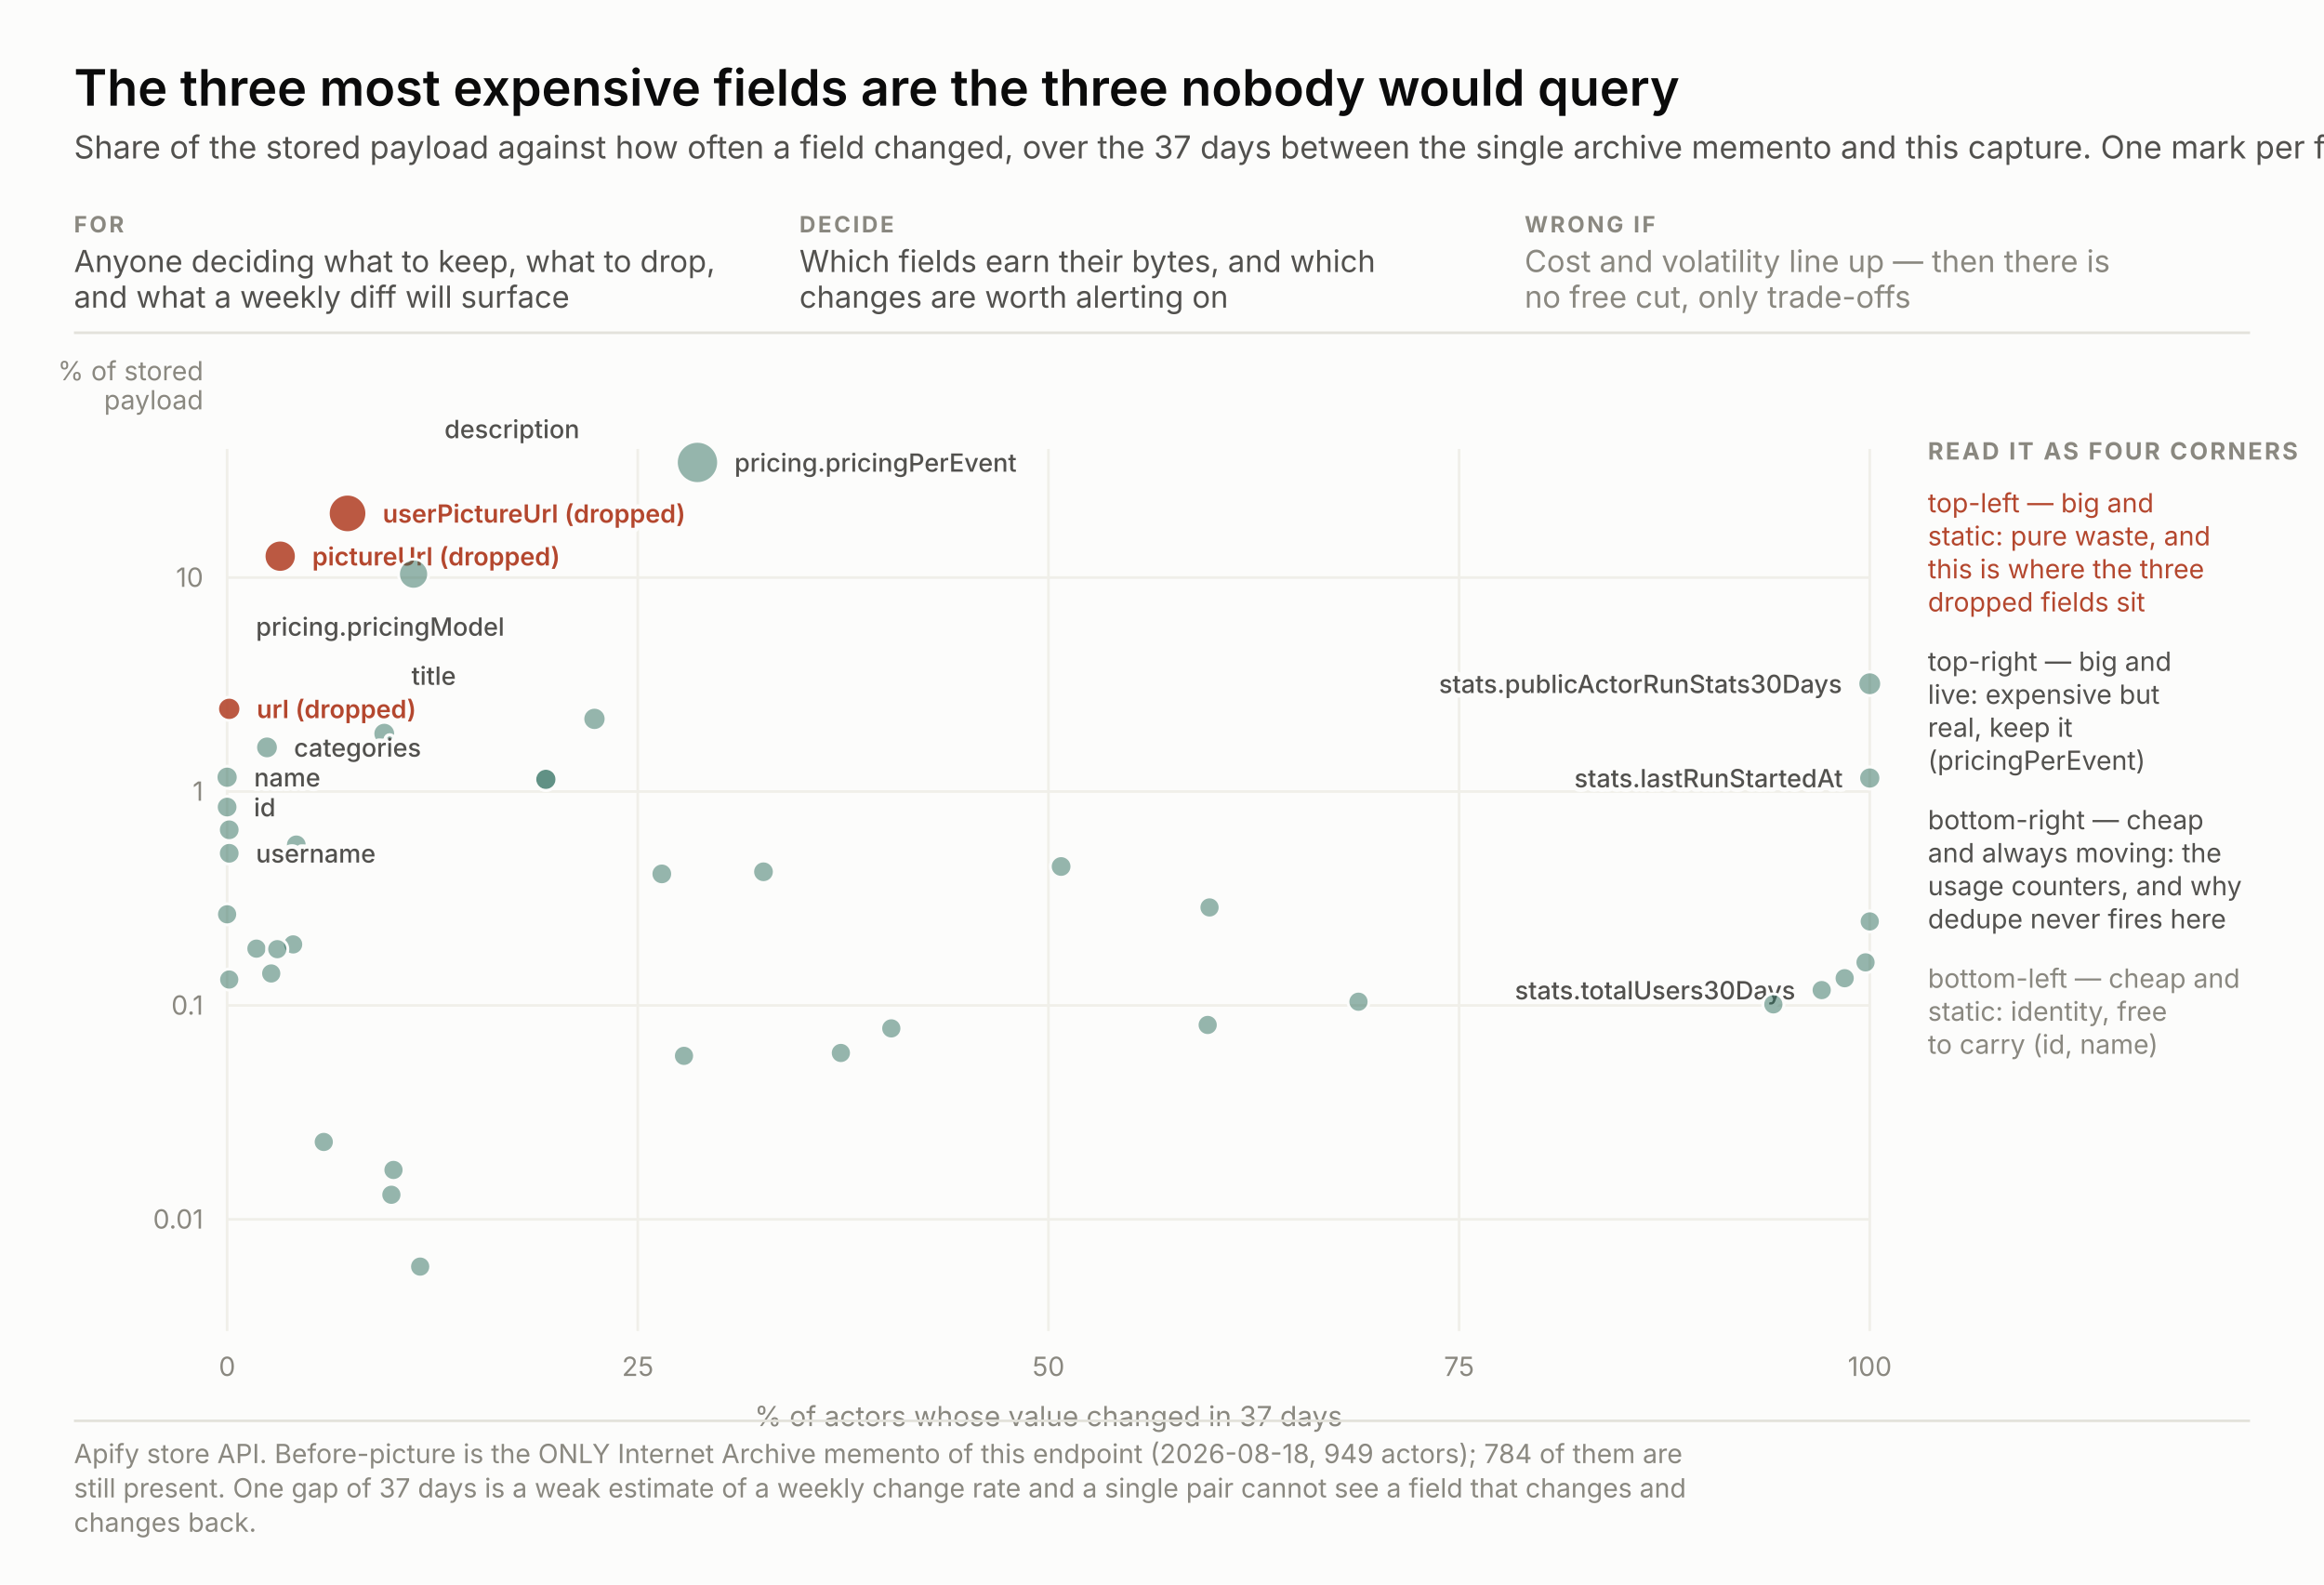
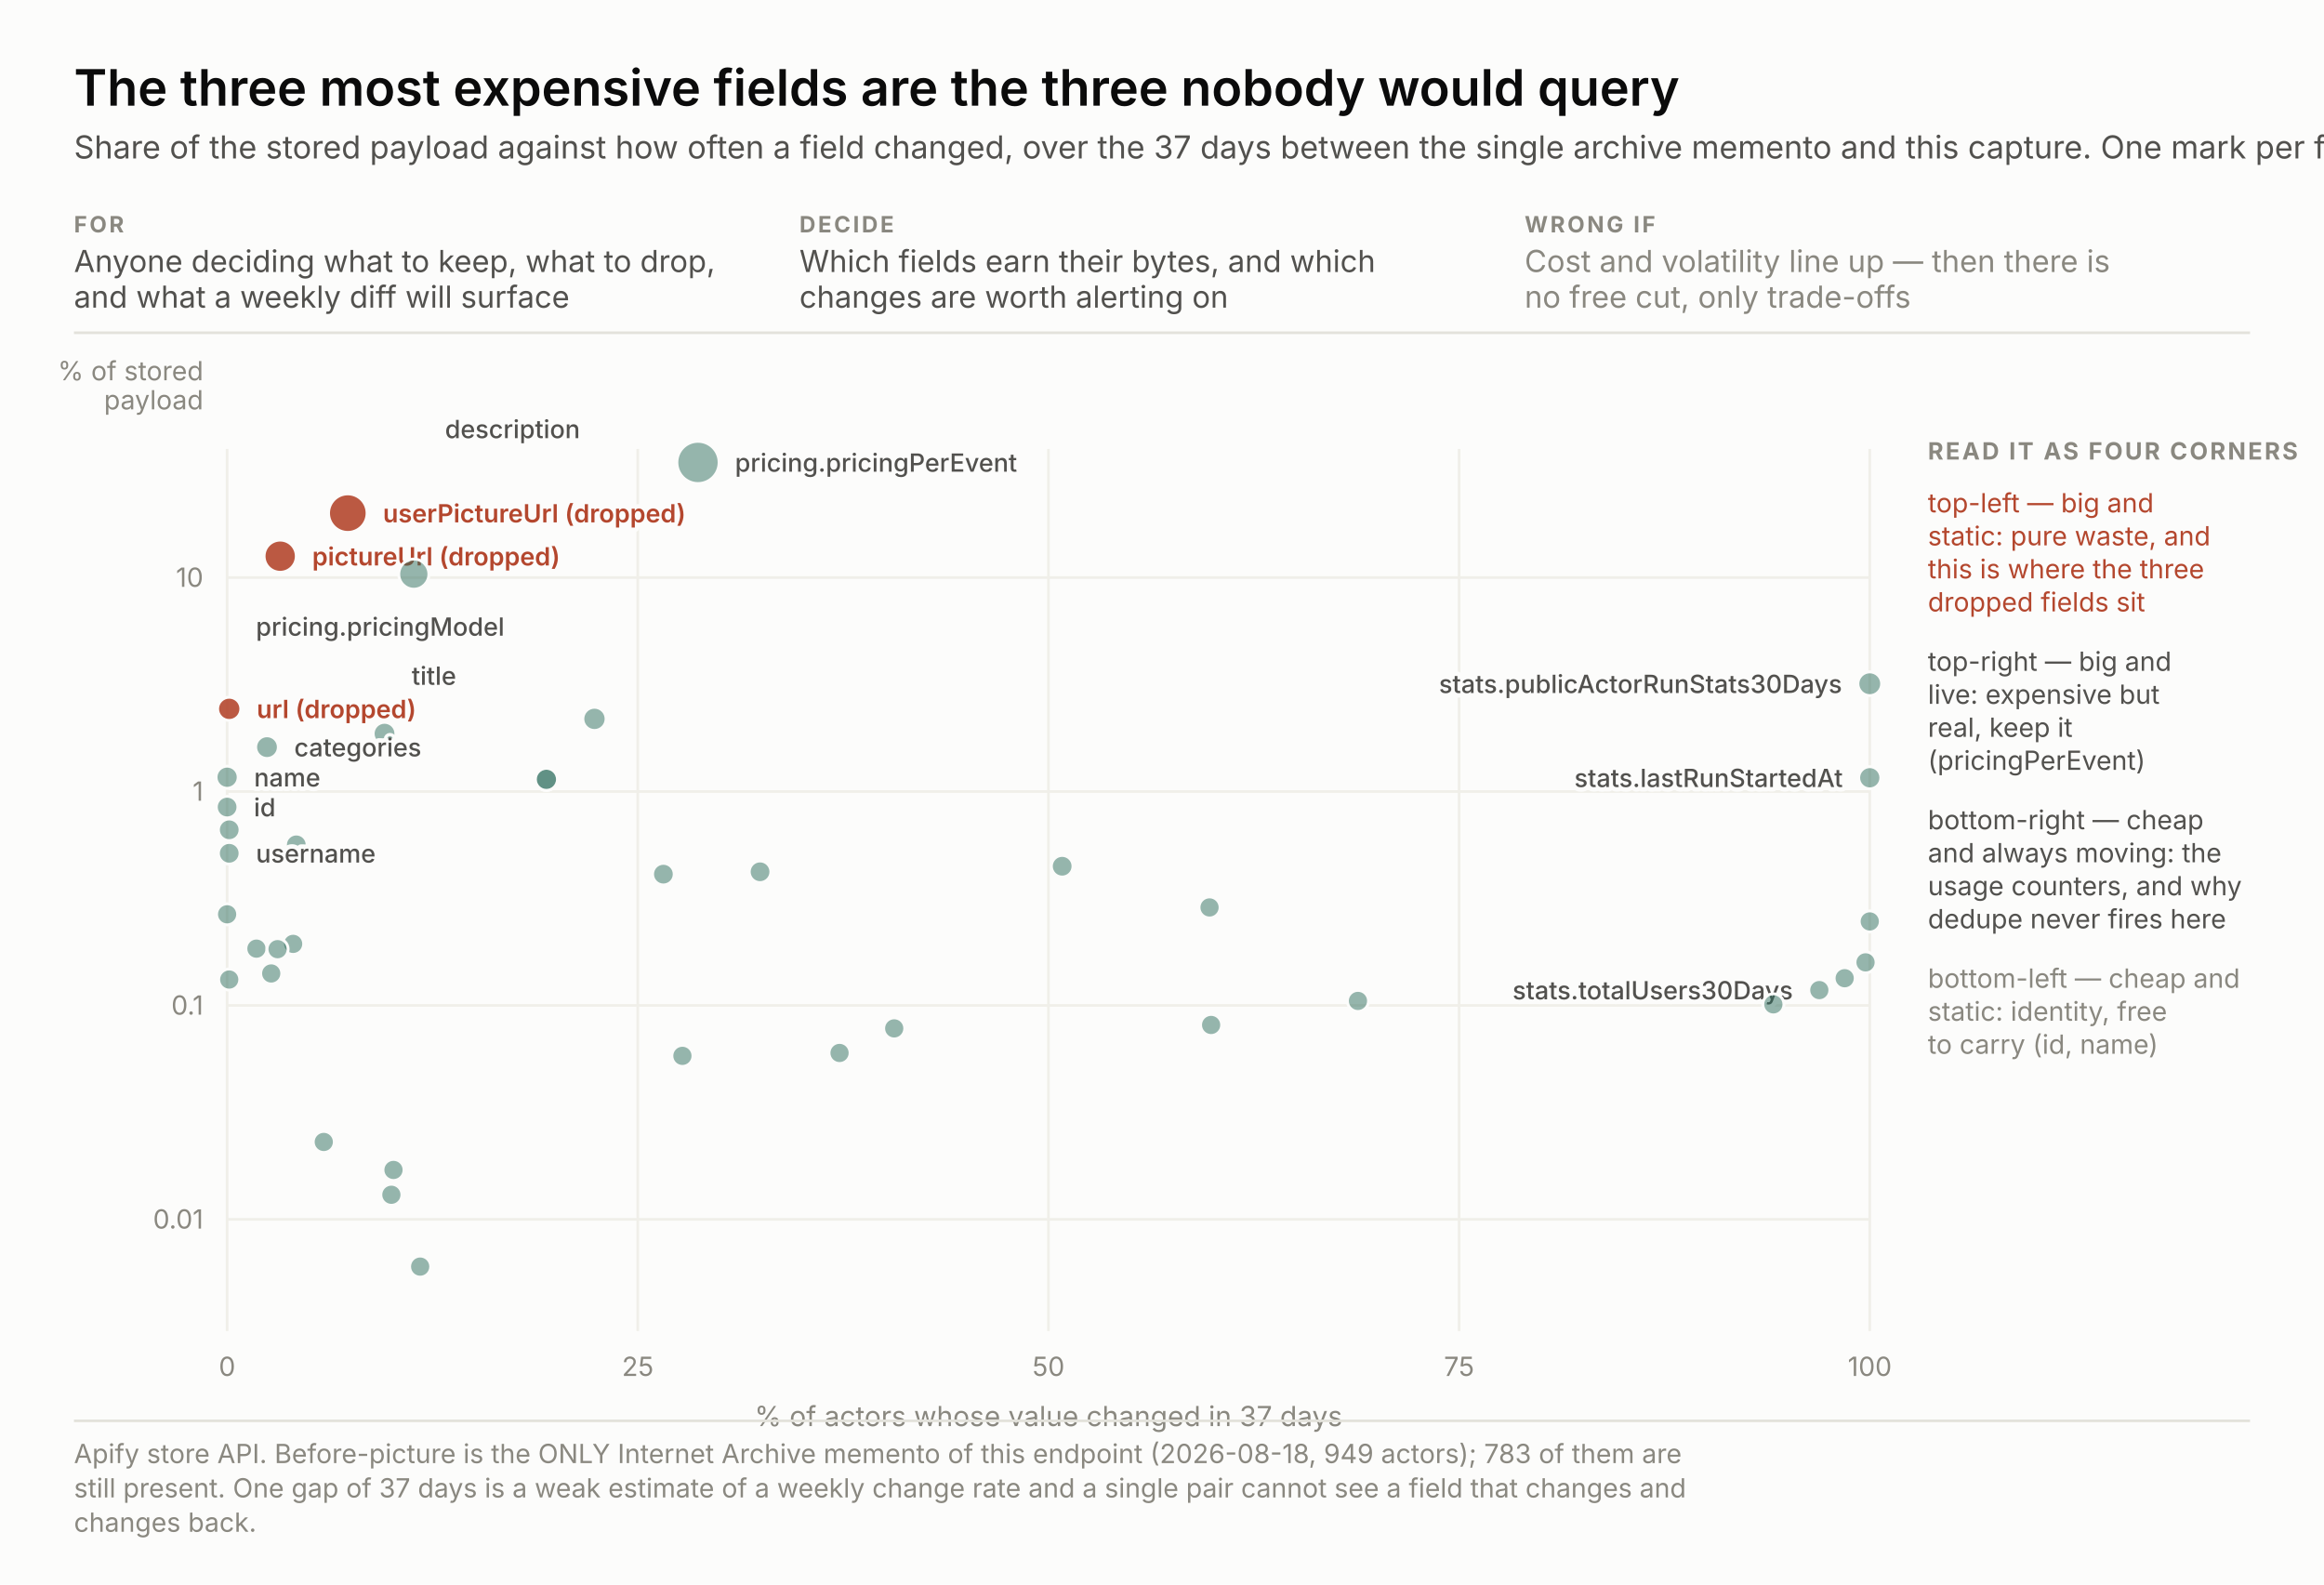
<svg xmlns="http://www.w3.org/2000/svg" width="880" height="600" viewBox="0 0 880 600" font-family="system-ui, -apple-system, &quot;Segoe UI&quot;, sans-serif">
  <rect width="880" height="600" fill="#fcfcfb" />
  <text x="28.0" y="40.0" font-size="19" fill="#0b0b0b" text-anchor="start" font-weight="600" style="font-variant-numeric: tabular-nums">The three most expensive fields are the three nobody would query</text>
-   <text x="28.0" y="60.0" font-size="12" fill="#52514e" text-anchor="start" font-weight="normal" style="font-variant-numeric: tabular-nums">Share of the stored payload against how often a field changed, over the 37 days between the single archive memento and this capture. One mark per field, 784 actors present in both.</text>
+   <text x="28.0" y="60.0" font-size="12" fill="#52514e" text-anchor="start" font-weight="normal" style="font-variant-numeric: tabular-nums">Share of the stored payload against how often a field changed, over the 37 days between the single archive memento and this capture. One mark per field, 783 actors present in both.</text>
  <text x="28.0" y="88.0" font-size="8.5" fill="#8a8880" text-anchor="start" font-weight="700" letter-spacing="0.9" style="font-variant-numeric: tabular-nums">FOR</text>
  <text x="28.0" y="103.0" font-size="11.5" fill="#52514e" text-anchor="start" font-weight="normal" style="font-variant-numeric: tabular-nums">Anyone deciding what to keep, what to drop,</text>
  <text x="28.0" y="116.5" font-size="11.5" fill="#52514e" text-anchor="start" font-weight="normal" style="font-variant-numeric: tabular-nums">and what a weekly diff will surface</text>
  <text x="302.7" y="88.0" font-size="8.5" fill="#8a8880" text-anchor="start" font-weight="700" letter-spacing="0.9" style="font-variant-numeric: tabular-nums">DECIDE</text>
  <text x="302.7" y="103.0" font-size="11.5" fill="#52514e" text-anchor="start" font-weight="normal" style="font-variant-numeric: tabular-nums">Which fields earn their bytes, and which</text>
  <text x="302.7" y="116.5" font-size="11.5" fill="#52514e" text-anchor="start" font-weight="normal" style="font-variant-numeric: tabular-nums">changes are worth alerting on</text>
  <text x="577.3" y="88.0" font-size="8.5" fill="#8a8880" text-anchor="start" font-weight="700" letter-spacing="0.9" style="font-variant-numeric: tabular-nums">WRONG IF</text>
  <text x="577.3" y="103.0" font-size="11.5" fill="#8a8880" text-anchor="start" font-weight="normal" style="font-variant-numeric: tabular-nums">Cost and volatility line up — then there is</text>
  <text x="577.3" y="116.5" font-size="11.5" fill="#8a8880" text-anchor="start" font-weight="normal" style="font-variant-numeric: tabular-nums">no free cut, only trade-offs</text>
  <line x1="28" y1="126.0" x2="852" y2="126.0" stroke="#e3e2db" />
  <line x1="86.0" y1="170.0" x2="86.0" y2="504" stroke="#f0efe9" />
  <text x="86.0" y="521.0" font-size="10" fill="#8a8880" text-anchor="middle" font-weight="normal" style="font-variant-numeric: tabular-nums">0</text>
  <line x1="241.5" y1="170.0" x2="241.5" y2="504" stroke="#f0efe9" />
  <text x="241.5" y="521.0" font-size="10" fill="#8a8880" text-anchor="middle" font-weight="normal" style="font-variant-numeric: tabular-nums">25</text>
  <line x1="397.0" y1="170.0" x2="397.0" y2="504" stroke="#f0efe9" />
  <text x="397.0" y="521.0" font-size="10" fill="#8a8880" text-anchor="middle" font-weight="normal" style="font-variant-numeric: tabular-nums">50</text>
  <line x1="552.5" y1="170.0" x2="552.5" y2="504" stroke="#f0efe9" />
  <text x="552.5" y="521.0" font-size="10" fill="#8a8880" text-anchor="middle" font-weight="normal" style="font-variant-numeric: tabular-nums">75</text>
  <line x1="708.0" y1="170.0" x2="708.0" y2="504" stroke="#f0efe9" />
  <text x="708.0" y="521.0" font-size="10" fill="#8a8880" text-anchor="middle" font-weight="normal" style="font-variant-numeric: tabular-nums">100</text>
  <line x1="86" y1="461.7" x2="708" y2="461.7" stroke="#f0efe9" />
  <text x="77.0" y="465.2" font-size="10" fill="#8a8880" text-anchor="end" font-weight="normal" style="font-variant-numeric: tabular-nums">0.01</text>
  <line x1="86" y1="380.7" x2="708" y2="380.7" stroke="#f0efe9" />
  <text x="77.0" y="384.2" font-size="10" fill="#8a8880" text-anchor="end" font-weight="normal" style="font-variant-numeric: tabular-nums">0.1</text>
  <line x1="86" y1="299.7" x2="708" y2="299.7" stroke="#f0efe9" />
  <text x="77.0" y="303.2" font-size="10" fill="#8a8880" text-anchor="end" font-weight="normal" style="font-variant-numeric: tabular-nums">1</text>
  <line x1="86" y1="218.7" x2="708" y2="218.7" stroke="#f0efe9" />
  <text x="77.0" y="222.2" font-size="10" fill="#8a8880" text-anchor="end" font-weight="normal" style="font-variant-numeric: tabular-nums">10</text>
  <text x="77.0" y="144.0" font-size="10" fill="#8a8880" text-anchor="end" font-weight="normal" style="font-variant-numeric: tabular-nums">% of stored</text>
  <text x="77.0" y="155.0" font-size="10" fill="#8a8880" text-anchor="end" font-weight="normal" style="font-variant-numeric: tabular-nums">payload</text>
  <text x="397.0" y="540.0" font-size="10.5" fill="#8a8880" text-anchor="middle" font-weight="normal" style="font-variant-numeric: tabular-nums">% of actors whose value changed in 37 days</text>
-   <circle cx="264.1" cy="175.1" r="8.0" fill="#2f6f5e" fill-opacity="0.5" stroke="#fcfcfb" stroke-width="1.1" />
-   <text x="278.1" y="178.6" fill="none" stroke="#fcfcfb" stroke-width="3.4" stroke-linejoin="round" font-size="9.5" text-anchor="start" font-weight="500" style="font-variant-numeric: tabular-nums">pricing.pricingPerEvent</text>
-   <text x="278.1" y="178.6" fill="#52514e" font-size="9.5" text-anchor="start" font-weight="500" style="font-variant-numeric: tabular-nums">pricing.pricingPerEvent</text>
-   <circle cx="131.6" cy="194.4" r="7.3" fill="#b4472e" fill-opacity="0.9" stroke="#fcfcfb" stroke-width="1.1" />
-   <text x="144.9" y="197.9" fill="none" stroke="#fcfcfb" stroke-width="3.4" stroke-linejoin="round" font-size="9.5" text-anchor="start" font-weight="600" style="font-variant-numeric: tabular-nums">userPictureUrl  (dropped)</text>
-   <text x="144.9" y="197.9" fill="#b4472e" font-size="9.5" text-anchor="start" font-weight="600" style="font-variant-numeric: tabular-nums">userPictureUrl  (dropped)</text>
+   <circle cx="264.3" cy="175.1" r="8.0" fill="#2f6f5e" fill-opacity="0.5" stroke="#fcfcfb" stroke-width="1.1" />
+   <text x="278.3" y="178.6" fill="none" stroke="#fcfcfb" stroke-width="3.4" stroke-linejoin="round" font-size="9.5" text-anchor="start" font-weight="500" style="font-variant-numeric: tabular-nums">pricing.pricingPerEvent</text>
+   <text x="278.3" y="178.6" fill="#52514e" font-size="9.5" text-anchor="start" font-weight="500" style="font-variant-numeric: tabular-nums">pricing.pricingPerEvent</text>
+   <circle cx="131.7" cy="194.3" r="7.3" fill="#b4472e" fill-opacity="0.9" stroke="#fcfcfb" stroke-width="1.1" />
+   <text x="145.0" y="197.8" fill="none" stroke="#fcfcfb" stroke-width="3.4" stroke-linejoin="round" font-size="9.5" text-anchor="start" font-weight="600" style="font-variant-numeric: tabular-nums">userPictureUrl  (dropped)</text>
+   <text x="145.0" y="197.8" fill="#b4472e" font-size="9.5" text-anchor="start" font-weight="600" style="font-variant-numeric: tabular-nums">userPictureUrl  (dropped)</text>
  <circle cx="106.1" cy="210.6" r="6.1" fill="#b4472e" fill-opacity="0.9" stroke="#fcfcfb" stroke-width="1.1" />
  <text x="118.2" y="214.1" fill="none" stroke="#fcfcfb" stroke-width="3.4" stroke-linejoin="round" font-size="9.5" text-anchor="start" font-weight="600" style="font-variant-numeric: tabular-nums">pictureUrl  (dropped)</text>
  <text x="118.2" y="214.1" fill="#b4472e" font-size="9.5" text-anchor="start" font-weight="600" style="font-variant-numeric: tabular-nums">pictureUrl  (dropped)</text>
-   <circle cx="156.6" cy="217.4" r="5.7" fill="#2f6f5e" fill-opacity="0.5" stroke="#fcfcfb" stroke-width="1.1" />
-   <text x="168.3" y="165.9" fill="none" stroke="#fcfcfb" stroke-width="3.4" stroke-linejoin="round" font-size="9.5" text-anchor="start" font-weight="500" style="font-variant-numeric: tabular-nums">description</text>
-   <text x="168.3" y="165.9" fill="#52514e" font-size="9.5" text-anchor="start" font-weight="500" style="font-variant-numeric: tabular-nums">description</text>
+   <circle cx="156.7" cy="217.4" r="5.7" fill="#2f6f5e" fill-opacity="0.5" stroke="#fcfcfb" stroke-width="1.1" />
+   <text x="168.5" y="165.9" fill="none" stroke="#fcfcfb" stroke-width="3.4" stroke-linejoin="round" font-size="9.5" text-anchor="start" font-weight="500" style="font-variant-numeric: tabular-nums">description</text>
+   <text x="168.5" y="165.9" fill="#52514e" font-size="9.5" text-anchor="start" font-weight="500" style="font-variant-numeric: tabular-nums">description</text>
  <circle cx="708.0" cy="258.9" r="4.5" fill="#2f6f5e" fill-opacity="0.5" stroke="#fcfcfb" stroke-width="1.1" />
  <text x="697.5" y="262.4" fill="none" stroke="#fcfcfb" stroke-width="3.4" stroke-linejoin="round" font-size="9.5" text-anchor="end" font-weight="500" style="font-variant-numeric: tabular-nums">stats.publicActorRunStats30Days</text>
  <text x="697.5" y="262.4" fill="#52514e" font-size="9.5" text-anchor="end" font-weight="500" style="font-variant-numeric: tabular-nums">stats.publicActorRunStats30Days</text>
  <circle cx="86.8" cy="268.4" r="4.4" fill="#b4472e" fill-opacity="0.9" stroke="#fcfcfb" stroke-width="1.1" />
  <text x="97.2" y="271.9" fill="none" stroke="#fcfcfb" stroke-width="3.4" stroke-linejoin="round" font-size="9.5" text-anchor="start" font-weight="600" style="font-variant-numeric: tabular-nums">url  (dropped)</text>
  <text x="97.2" y="271.9" fill="#b4472e" font-size="9.5" text-anchor="start" font-weight="600" style="font-variant-numeric: tabular-nums">url  (dropped)</text>
  <circle cx="225.1" cy="272.2" r="4.4" fill="#2f6f5e" fill-opacity="0.5" stroke="#fcfcfb" stroke-width="1.1" />
-   <circle cx="145.5" cy="277.8" r="4.3" fill="#2f6f5e" fill-opacity="0.5" stroke="#fcfcfb" stroke-width="1.1" />
-   <text x="155.8" y="259.3" fill="none" stroke="#fcfcfb" stroke-width="3.4" stroke-linejoin="round" font-size="9.5" text-anchor="start" font-weight="500" style="font-variant-numeric: tabular-nums">title</text>
-   <text x="155.8" y="259.3" fill="#52514e" font-size="9.5" text-anchor="start" font-weight="500" style="font-variant-numeric: tabular-nums">title</text>
-   <circle cx="101.1" cy="283.0" r="4.3" fill="#2f6f5e" fill-opacity="0.5" stroke="#fcfcfb" stroke-width="1.1" />
-   <text x="111.3" y="286.5" fill="none" stroke="#fcfcfb" stroke-width="3.4" stroke-linejoin="round" font-size="9.5" text-anchor="start" font-weight="500" style="font-variant-numeric: tabular-nums">categories</text>
-   <text x="111.3" y="286.5" fill="#52514e" font-size="9.5" text-anchor="start" font-weight="500" style="font-variant-numeric: tabular-nums">categories</text>
+   <circle cx="145.6" cy="277.8" r="4.3" fill="#2f6f5e" fill-opacity="0.5" stroke="#fcfcfb" stroke-width="1.1" />
+   <text x="155.9" y="259.3" fill="none" stroke="#fcfcfb" stroke-width="3.4" stroke-linejoin="round" font-size="9.5" text-anchor="start" font-weight="500" style="font-variant-numeric: tabular-nums">title</text>
+   <text x="155.9" y="259.3" fill="#52514e" font-size="9.5" text-anchor="start" font-weight="500" style="font-variant-numeric: tabular-nums">title</text>
+   <circle cx="101.1" cy="282.9" r="4.3" fill="#2f6f5e" fill-opacity="0.5" stroke="#fcfcfb" stroke-width="1.1" />
+   <text x="111.4" y="286.4" fill="none" stroke="#fcfcfb" stroke-width="3.4" stroke-linejoin="round" font-size="9.5" text-anchor="start" font-weight="500" style="font-variant-numeric: tabular-nums">categories</text>
+   <text x="111.4" y="286.4" fill="#52514e" font-size="9.5" text-anchor="start" font-weight="500" style="font-variant-numeric: tabular-nums">categories</text>
  <circle cx="86.0" cy="294.3" r="4.2" fill="#2f6f5e" fill-opacity="0.5" stroke="#fcfcfb" stroke-width="1.1" />
  <text x="96.2" y="297.8" fill="none" stroke="#fcfcfb" stroke-width="3.4" stroke-linejoin="round" font-size="9.5" text-anchor="start" font-weight="500" style="font-variant-numeric: tabular-nums">name</text>
  <text x="96.2" y="297.8" fill="#52514e" font-size="9.5" text-anchor="start" font-weight="500" style="font-variant-numeric: tabular-nums">name</text>
-   <circle cx="708.0" cy="294.6" r="4.2" fill="#2f6f5e" fill-opacity="0.5" stroke="#fcfcfb" stroke-width="1.1" />
-   <text x="697.8" y="298.1" fill="none" stroke="#fcfcfb" stroke-width="3.4" stroke-linejoin="round" font-size="9.5" text-anchor="end" font-weight="500" style="font-variant-numeric: tabular-nums">stats.lastRunStartedAt</text>
-   <text x="697.8" y="298.1" fill="#52514e" font-size="9.5" text-anchor="end" font-weight="500" style="font-variant-numeric: tabular-nums">stats.lastRunStartedAt</text>
-   <circle cx="206.7" cy="295.1" r="4.2" fill="#2f6f5e" fill-opacity="0.5" stroke="#fcfcfb" stroke-width="1.1" />
-   <circle cx="206.7" cy="295.1" r="4.2" fill="#2f6f5e" fill-opacity="0.5" stroke="#fcfcfb" stroke-width="1.1" />
+   <circle cx="708.0" cy="294.5" r="4.2" fill="#2f6f5e" fill-opacity="0.5" stroke="#fcfcfb" stroke-width="1.1" />
+   <text x="697.8" y="298.0" fill="none" stroke="#fcfcfb" stroke-width="3.4" stroke-linejoin="round" font-size="9.5" text-anchor="end" font-weight="500" style="font-variant-numeric: tabular-nums">stats.lastRunStartedAt</text>
+   <text x="697.8" y="298.0" fill="#52514e" font-size="9.5" text-anchor="end" font-weight="500" style="font-variant-numeric: tabular-nums">stats.lastRunStartedAt</text>
+   <circle cx="206.9" cy="295.1" r="4.2" fill="#2f6f5e" fill-opacity="0.5" stroke="#fcfcfb" stroke-width="1.1" />
+   <circle cx="206.9" cy="295.1" r="4.2" fill="#2f6f5e" fill-opacity="0.5" stroke="#fcfcfb" stroke-width="1.1" />
  <circle cx="86.0" cy="305.6" r="4.1" fill="#2f6f5e" fill-opacity="0.5" stroke="#fcfcfb" stroke-width="1.1" />
  <text x="96.1" y="309.1" fill="none" stroke="#fcfcfb" stroke-width="3.4" stroke-linejoin="round" font-size="9.5" text-anchor="start" font-weight="500" style="font-variant-numeric: tabular-nums">id</text>
  <text x="96.1" y="309.1" fill="#52514e" font-size="9.5" text-anchor="start" font-weight="500" style="font-variant-numeric: tabular-nums">id</text>
  <circle cx="86.8" cy="314.2" r="4.1" fill="#2f6f5e" fill-opacity="0.5" stroke="#fcfcfb" stroke-width="1.1" />
  <text x="96.9" y="240.7" fill="none" stroke="#fcfcfb" stroke-width="3.4" stroke-linejoin="round" font-size="9.5" text-anchor="start" font-weight="500" style="font-variant-numeric: tabular-nums">pricing.pricingModel</text>
  <text x="96.9" y="240.7" fill="#52514e" font-size="9.5" text-anchor="start" font-weight="500" style="font-variant-numeric: tabular-nums">pricing.pricingModel</text>
  <circle cx="112.2" cy="319.9" r="4.1" fill="#2f6f5e" fill-opacity="0.5" stroke="#fcfcfb" stroke-width="1.1" />
  <circle cx="86.8" cy="323.1" r="4.1" fill="#2f6f5e" fill-opacity="0.5" stroke="#fcfcfb" stroke-width="1.1" />
  <text x="96.9" y="326.6" fill="none" stroke="#fcfcfb" stroke-width="3.4" stroke-linejoin="round" font-size="9.5" text-anchor="start" font-weight="500" style="font-variant-numeric: tabular-nums">username</text>
  <text x="96.9" y="326.6" fill="#52514e" font-size="9.5" text-anchor="start" font-weight="500" style="font-variant-numeric: tabular-nums">username</text>
-   <circle cx="401.8" cy="328.1" r="4.1" fill="#2f6f5e" fill-opacity="0.5" stroke="#fcfcfb" stroke-width="1.1" />
-   <circle cx="289.1" cy="330.1" r="4.1" fill="#2f6f5e" fill-opacity="0.5" stroke="#fcfcfb" stroke-width="1.1" />
-   <circle cx="250.6" cy="330.9" r="4.1" fill="#2f6f5e" fill-opacity="0.5" stroke="#fcfcfb" stroke-width="1.1" />
+   <circle cx="402.2" cy="328.0" r="4.1" fill="#2f6f5e" fill-opacity="0.5" stroke="#fcfcfb" stroke-width="1.1" />
+   <circle cx="287.8" cy="330.1" r="4.1" fill="#2f6f5e" fill-opacity="0.5" stroke="#fcfcfb" stroke-width="1.1" />
+   <circle cx="251.2" cy="331.0" r="4.1" fill="#2f6f5e" fill-opacity="0.5" stroke="#fcfcfb" stroke-width="1.1" />
  <circle cx="458.0" cy="343.6" r="4.0" fill="#2f6f5e" fill-opacity="0.5" stroke="#fcfcfb" stroke-width="1.1" />
  <circle cx="86.0" cy="346.2" r="4.0" fill="#2f6f5e" fill-opacity="0.5" stroke="#fcfcfb" stroke-width="1.1" />
  <circle cx="708.0" cy="348.9" r="4.0" fill="#2f6f5e" fill-opacity="0.5" stroke="#fcfcfb" stroke-width="1.1" />
-   <circle cx="111.0" cy="357.6" r="4.0" fill="#2f6f5e" fill-opacity="0.5" stroke="#fcfcfb" stroke-width="1.1" />
+   <circle cx="111.0" cy="357.4" r="4.0" fill="#2f6f5e" fill-opacity="0.5" stroke="#fcfcfb" stroke-width="1.1" />
  <circle cx="97.1" cy="359.2" r="4.0" fill="#2f6f5e" fill-opacity="0.5" stroke="#fcfcfb" stroke-width="1.1" />
-   <circle cx="105.0" cy="359.4" r="4.0" fill="#2f6f5e" fill-opacity="0.5" stroke="#fcfcfb" stroke-width="1.1" />
+   <circle cx="105.1" cy="359.4" r="4.0" fill="#2f6f5e" fill-opacity="0.5" stroke="#fcfcfb" stroke-width="1.1" />
  <circle cx="706.4" cy="364.4" r="4.0" fill="#2f6f5e" fill-opacity="0.5" stroke="#fcfcfb" stroke-width="1.1" />
  <circle cx="102.7" cy="368.6" r="4.0" fill="#2f6f5e" fill-opacity="0.5" stroke="#fcfcfb" stroke-width="1.1" />
  <circle cx="698.5" cy="370.4" r="4.0" fill="#2f6f5e" fill-opacity="0.5" stroke="#fcfcfb" stroke-width="1.1" />
  <circle cx="86.8" cy="370.9" r="4.0" fill="#2f6f5e" fill-opacity="0.5" stroke="#fcfcfb" stroke-width="1.1" />
-   <circle cx="689.8" cy="374.9" r="4.0" fill="#2f6f5e" fill-opacity="0.5" stroke="#fcfcfb" stroke-width="1.1" />
-   <text x="679.8" y="378.4" fill="none" stroke="#fcfcfb" stroke-width="3.4" stroke-linejoin="round" font-size="9.5" text-anchor="end" font-weight="500" style="font-variant-numeric: tabular-nums">stats.totalUsers30Days</text>
-   <text x="679.8" y="378.4" fill="#52514e" font-size="9.5" text-anchor="end" font-weight="500" style="font-variant-numeric: tabular-nums">stats.totalUsers30Days</text>
-   <circle cx="514.4" cy="379.3" r="4.0" fill="#2f6f5e" fill-opacity="0.5" stroke="#fcfcfb" stroke-width="1.1" />
+   <circle cx="688.9" cy="374.9" r="4.0" fill="#2f6f5e" fill-opacity="0.5" stroke="#fcfcfb" stroke-width="1.1" />
+   <text x="678.9" y="378.4" fill="none" stroke="#fcfcfb" stroke-width="3.4" stroke-linejoin="round" font-size="9.5" text-anchor="end" font-weight="500" style="font-variant-numeric: tabular-nums">stats.totalUsers30Days</text>
+   <text x="678.9" y="378.4" fill="#52514e" font-size="9.5" text-anchor="end" font-weight="500" style="font-variant-numeric: tabular-nums">stats.totalUsers30Days</text>
+   <circle cx="514.2" cy="379.0" r="4.0" fill="#2f6f5e" fill-opacity="0.5" stroke="#fcfcfb" stroke-width="1.1" />
  <circle cx="671.5" cy="380.3" r="4.0" fill="#2f6f5e" fill-opacity="0.5" stroke="#fcfcfb" stroke-width="1.1" />
-   <circle cx="457.3" cy="388.1" r="4.0" fill="#2f6f5e" fill-opacity="0.5" stroke="#fcfcfb" stroke-width="1.1" />
-   <circle cx="337.5" cy="389.4" r="4.0" fill="#2f6f5e" fill-opacity="0.5" stroke="#fcfcfb" stroke-width="1.1" />
-   <circle cx="318.4" cy="398.7" r="4.0" fill="#2f6f5e" fill-opacity="0.5" stroke="#fcfcfb" stroke-width="1.1" />
-   <circle cx="259.0" cy="399.8" r="4.0" fill="#2f6f5e" fill-opacity="0.5" stroke="#fcfcfb" stroke-width="1.1" />
+   <circle cx="458.6" cy="388.1" r="4.0" fill="#2f6f5e" fill-opacity="0.5" stroke="#fcfcfb" stroke-width="1.1" />
+   <circle cx="338.6" cy="389.4" r="4.0" fill="#2f6f5e" fill-opacity="0.5" stroke="#fcfcfb" stroke-width="1.1" />
+   <circle cx="317.9" cy="398.7" r="4.0" fill="#2f6f5e" fill-opacity="0.5" stroke="#fcfcfb" stroke-width="1.1" />
+   <circle cx="258.4" cy="399.8" r="4.0" fill="#2f6f5e" fill-opacity="0.5" stroke="#fcfcfb" stroke-width="1.1" />
  <circle cx="122.6" cy="432.4" r="4.0" fill="#2f6f5e" fill-opacity="0.5" stroke="#fcfcfb" stroke-width="1.1" />
  <circle cx="149.0" cy="443.0" r="4.0" fill="#2f6f5e" fill-opacity="0.5" stroke="#fcfcfb" stroke-width="1.1" />
  <circle cx="148.2" cy="452.4" r="4.0" fill="#2f6f5e" fill-opacity="0.5" stroke="#fcfcfb" stroke-width="1.1" />
  <circle cx="159.1" cy="479.6" r="4.0" fill="#2f6f5e" fill-opacity="0.5" stroke="#fcfcfb" stroke-width="1.1" />
  <text x="730.0" y="174.0" font-size="9" fill="#8a8880" text-anchor="start" font-weight="700" letter-spacing="0.8" style="font-variant-numeric: tabular-nums">READ IT AS FOUR CORNERS</text>
  <text x="730.0" y="194.0" font-size="10" fill="#b4472e" text-anchor="start" font-weight="normal" style="font-variant-numeric: tabular-nums">top-left — big and</text>
  <text x="730.0" y="206.5" font-size="10" fill="#b4472e" text-anchor="start" font-weight="normal" style="font-variant-numeric: tabular-nums">static: pure waste, and</text>
  <text x="730.0" y="219.0" font-size="10" fill="#b4472e" text-anchor="start" font-weight="normal" style="font-variant-numeric: tabular-nums">this is where the three</text>
  <text x="730.0" y="231.5" font-size="10" fill="#b4472e" text-anchor="start" font-weight="normal" style="font-variant-numeric: tabular-nums">dropped fields sit</text>
  <text x="730.0" y="254.0" font-size="10" fill="#52514e" text-anchor="start" font-weight="normal" style="font-variant-numeric: tabular-nums">top-right — big and</text>
  <text x="730.0" y="266.5" font-size="10" fill="#52514e" text-anchor="start" font-weight="normal" style="font-variant-numeric: tabular-nums">live: expensive but</text>
  <text x="730.0" y="279.0" font-size="10" fill="#52514e" text-anchor="start" font-weight="normal" style="font-variant-numeric: tabular-nums">real, keep it</text>
  <text x="730.0" y="291.5" font-size="10" fill="#52514e" text-anchor="start" font-weight="normal" style="font-variant-numeric: tabular-nums">(pricingPerEvent)</text>
  <text x="730.0" y="314.0" font-size="10" fill="#52514e" text-anchor="start" font-weight="normal" style="font-variant-numeric: tabular-nums">bottom-right — cheap</text>
  <text x="730.0" y="326.5" font-size="10" fill="#52514e" text-anchor="start" font-weight="normal" style="font-variant-numeric: tabular-nums">and always moving: the</text>
  <text x="730.0" y="339.0" font-size="10" fill="#52514e" text-anchor="start" font-weight="normal" style="font-variant-numeric: tabular-nums">usage counters, and why</text>
  <text x="730.0" y="351.5" font-size="10" fill="#52514e" text-anchor="start" font-weight="normal" style="font-variant-numeric: tabular-nums">dedupe never fires here</text>
  <text x="730.0" y="374.0" font-size="10" fill="#8a8880" text-anchor="start" font-weight="normal" style="font-variant-numeric: tabular-nums">bottom-left — cheap and</text>
  <text x="730.0" y="386.5" font-size="10" fill="#8a8880" text-anchor="start" font-weight="normal" style="font-variant-numeric: tabular-nums">static: identity, free</text>
  <text x="730.0" y="399.0" font-size="10" fill="#8a8880" text-anchor="start" font-weight="normal" style="font-variant-numeric: tabular-nums">to carry (id, name)</text>
  <line x1="28" y1="538.0" x2="852" y2="538.0" stroke="#e3e2db" />
-   <text x="28.0" y="554.0" font-size="10" fill="#8a8880" text-anchor="start" font-weight="normal" style="font-variant-numeric: tabular-nums">Apify store API. Before-picture is the ONLY Internet Archive memento of this endpoint (2026-08-18, 949 actors); 784 of them are</text>
+   <text x="28.0" y="554.0" font-size="10" fill="#8a8880" text-anchor="start" font-weight="normal" style="font-variant-numeric: tabular-nums">Apify store API. Before-picture is the ONLY Internet Archive memento of this endpoint (2026-08-18, 949 actors); 783 of them are</text>
  <text x="28.0" y="567.0" font-size="10" fill="#8a8880" text-anchor="start" font-weight="normal" style="font-variant-numeric: tabular-nums">still present. One gap of 37 days is a weak estimate of a weekly change rate and a single pair cannot see a field that changes and</text>
  <text x="28.0" y="580.0" font-size="10" fill="#8a8880" text-anchor="start" font-weight="normal" style="font-variant-numeric: tabular-nums">changes back.</text>
</svg>
